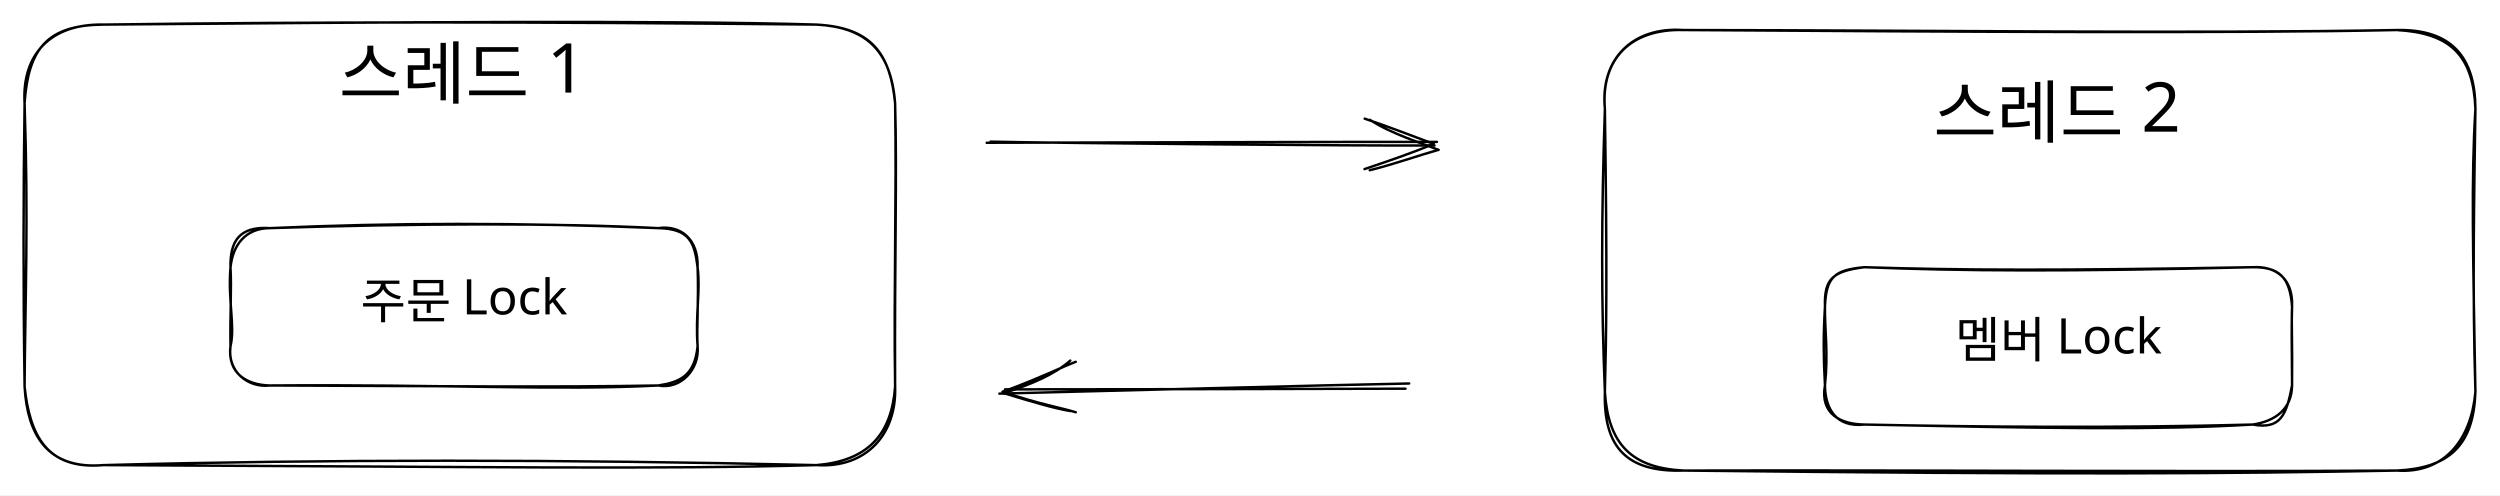
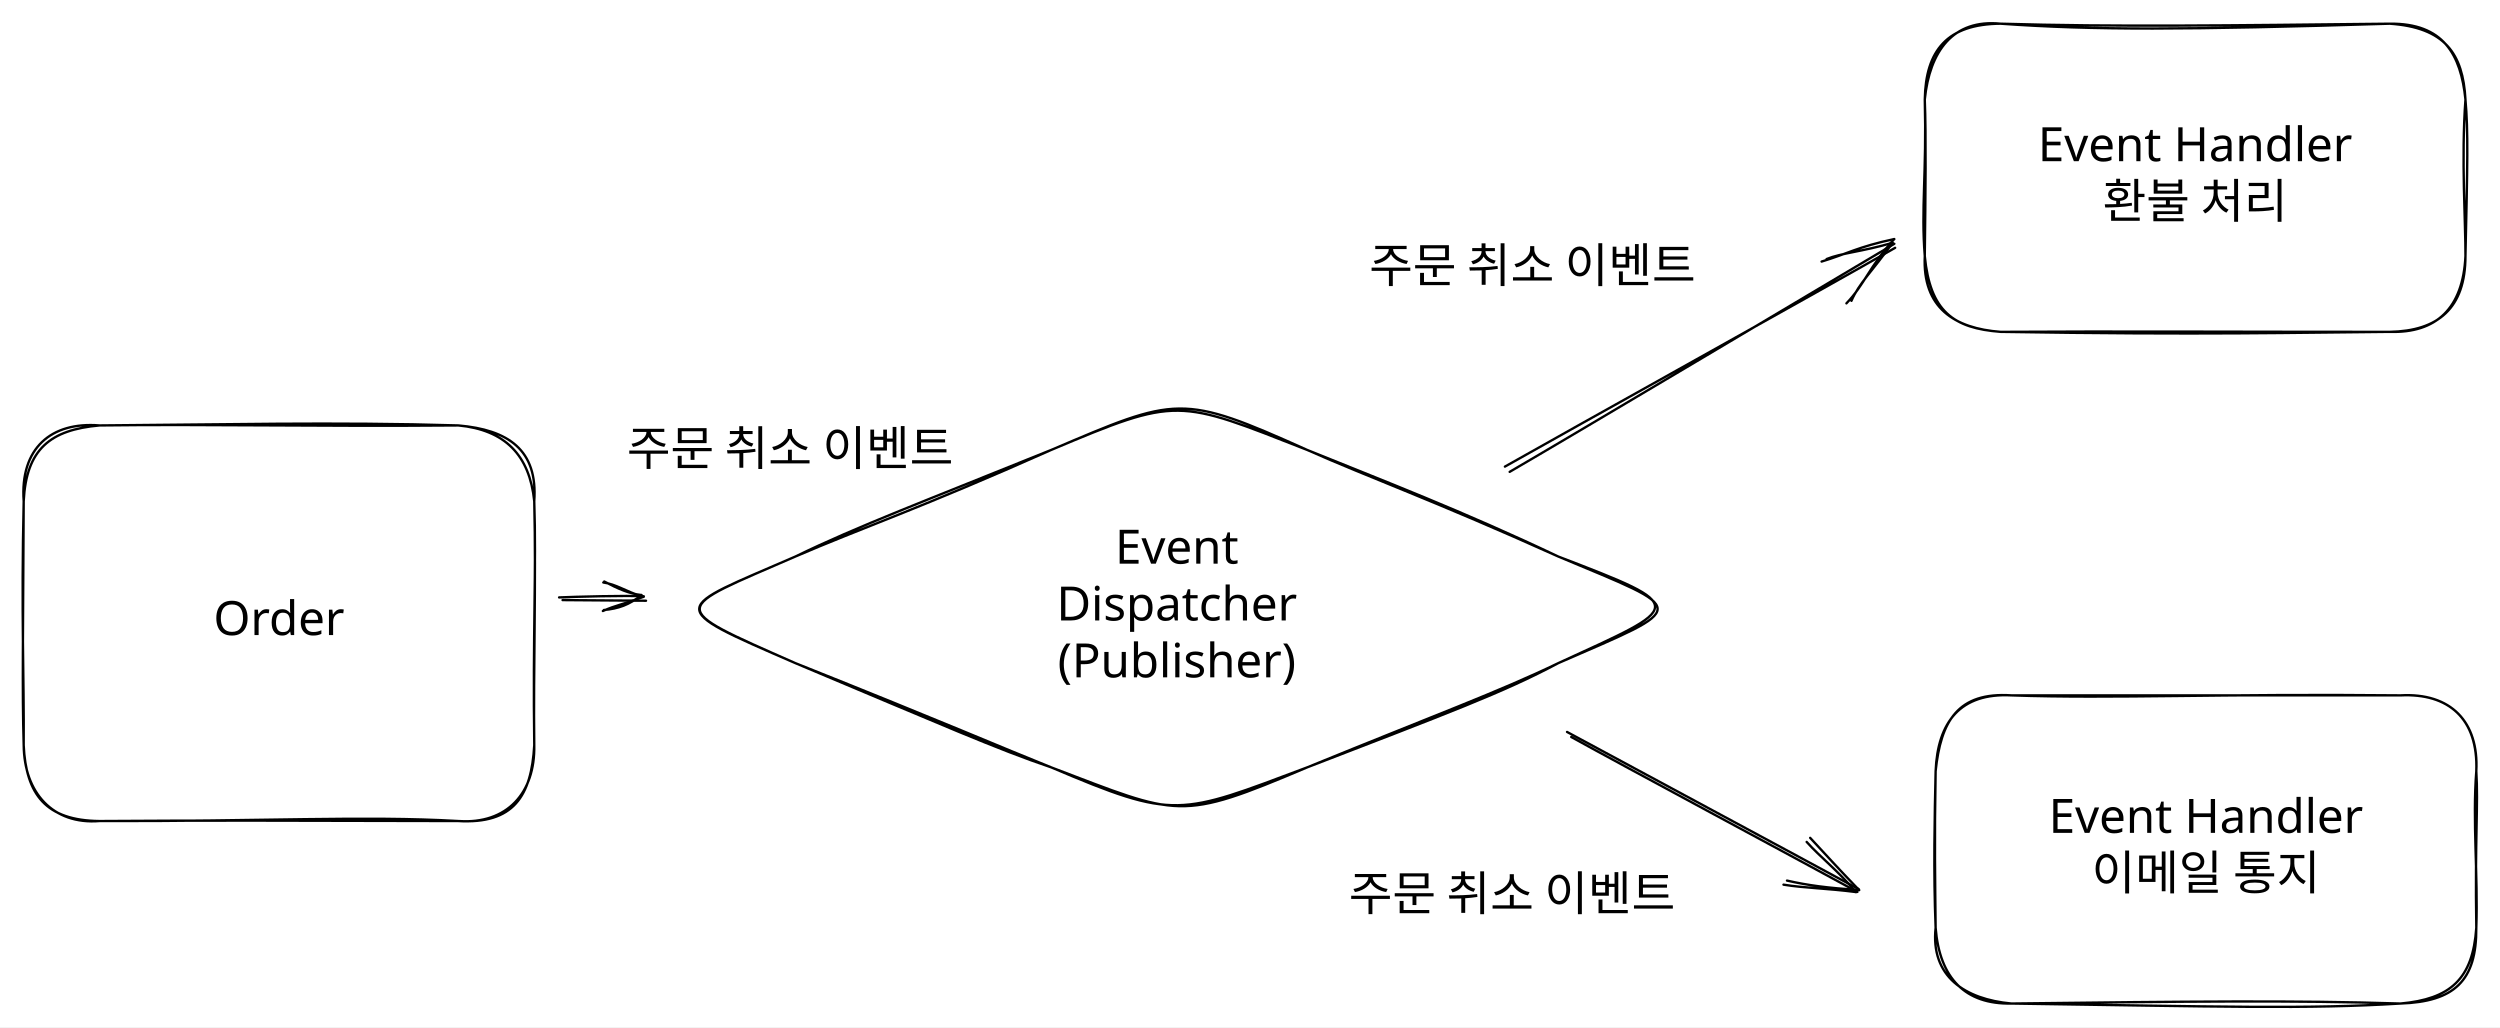
- <svg xmlns="http://www.w3.org/2000/svg" version="1.1" viewBox="0 0 1016.911 201.41" width="2033.822" height="402.82">
+ <svg xmlns="http://www.w3.org/2000/svg" version="1.1" viewBox="0 0 1055.213 433.572" width="1055.213" height="433.572">
  
-   eyJ2ZXJzaW9uIjoiMSIsImVuY29kaW5nIjoiYnN0cmluZyIsImNvbXByZXNzZWQiOnRydWUsImVuY29kZWQiOiJ4nO1ZS2/bRlx1MDAxML77V1xiyjVm9v3IzU8lQZzEtlxmwy2CguJDokSRNElbVlx1MDAwMt9yKHrttYdcdTAwMDLNpUBPPfXQf+T+iC4phS+JjtRCXHUwMDBlU5SGZXH2NTv7fbMz4/dbrVY7nlx1MDAwNlb7aatt3Vx1MDAxOLrrmKE+aT9O5NdWXHUwMDE4Ob6nmlD6XHUwMDFl+VehkfZcdTAwMWPEcVx1MDAxMD198kRcdTAwMGZcdTAwMDKt78Q931x1MDAxZmmGP55ccrNcXGtseXGkOn6r3lut9+lnYaHQMmLd67tWOiBtyteShFelr3wvXVx1MDAxNzKOpFx1MDAxMISSrIdcdTAwMTPtq/Viy1TNtu5GVt6SiNq0RyfBvm5cZlx1MDAwZuDprn9cdTAwMWXIXf+M5svajuuexlN3tivdXHUwMDE4XFyFXHUwMDA1paI49EfWuWPGg2T1ijxcdTAwMWJcdTAwMTf5ymr5qNC/6lx1MDAwZjwrikpj/EA3nHiayFx1MDAwMMikMys8beWSXHUwMDFi9SYg1Vx1MDAxOFx1MDAxNVxiYIho1pKMJVx1MDAxOGqYYSSKXHIzdfZ811x1MDAwZlx1MDAxM3VcdTAwMWWB9MlcdTAwMTXq6caor7TyzKxPXHUwMDFj6l5cdTAwMTTooTqnvN9kvlFMiVx1MDAwNlx1MDAwMaRcZlx1MDAxMZk+ublcdTAwMDeW01x1MDAxZsTJJrjUoIRcdTAwMDSwolwiVnpcdTAwMGVcdTAwMTBcbi44RVhkLcnywXMzxcTboqU8c26pTyDJYYLnktt8I0n/g1x1MDAwMrzyqa5cdTAwMDJTn6FAgYQhLpSFMM9Vc1x1MDAxZG+kXHUwMDFhvSvXzWW+McqBs1VYaz3EYsjqXHUwMDExK1x1MDAwMVx1MDAwNlD9rozYXfSaoenw6LxcdTAwMDP2XHUwMDAz8/xoXHUwMDEy78pe41x1MDAxMSulRiBLQVNGLIVcbkxcZsJccmNcdTAwMTZKsFxiUkaq0GSCMy4oQptGZjYmXHUwMDFmXYBTbN3keyicvbC6vYtcdTAwMWJj7511LFx1MDAwZVx1MDAwN5TJ886OaGf9buffXHUwMDFlXGb2JT1LiJe1iFx1MDAwN0g5aVx1MDAwZaBYXHUwMDE58ct33XDES1wiNblcdTAwMWPxXHUwMDE4q5aNI17IRcCjXHUwMDA1wEPEKVx1MDAxNFx1MDAwMiO2XHUwMDA24ktw2ajTzVx1MDAwZtn34lPnXWJnXHUwMDA0StJDfey409I5pbBU9vnrlz/vfvuj9VJNWbRjZKmFUyzy0pBcdTAwMWTX6SfobVx1MDAxYmorVlhcdTAwMDJ27KjYJ+swdkyz6OtccqWHruZcZp+v4qL90Ok7nu52l6h5L930MPQny/hcdTAwMDYhqL9iXHUwMDEwXCJcdTAwMWNzscZcdTAwMTVcdTAwMTN1j6Rljl6c4etcdTAwMTHu0Fx1MDAwYts88jpNJ1x1MDAxY0RAaCqyQFx1MDAxMlx1MDAwMU4gXHUwMDA1lciIXHUwMDBiXHJDzFx1MDAxNVx1MDAwZaWkgMiNXHUwMDExXHUwMDBmXG6kXHUwMDAxjDgmXGJRXHUwMDE1K9FFXHUwMDFlXHUwMDAyTVx1MDAwMiBcdTAwMTFU2qhcdTAwMWaEXHUwMDE3aIlcdTAwMTGgXFwoxvyre1xiPWyEVLCoXHUwMDFlxruOZzpevzrE8syaXHUwMDE2V4/iPX88dmKlxlx1MDAxYt/x4mqPdN6dhFx1MDAwNFx1MDAwM0s3l8xcXGyrsiVIZizfvfm3Vlx1MDAwZab0Jfv+9vHS3rVnnI6unm4+21bx79o0l1x1MDAxOFalOctcdFwihEG8+rXafVx1MDAwNi5cdTAwMGVcXH//xXeTXHUwMDFi40xcZvwhfsZcdTAwMWHPcuXJ1O0pXHUwMDE4Zlx1MDAxMmNacHvp1ZqQXFyhXHUwMDE2K29HXHUwMDAwZFx1MDAxYownXHUwMDE51YTEXHUwMDAwXHUwMDEwQVx1MDAxMEZLMiCkXHUwMDAyXkwx4FIor0NZIW39dPdcdTAwMDKJXHUwMDA15ZL+z/Jmsny77pSTZ/F816R5XfCMXG4kqLJcdTAwMWOrJEqo6DnPTz7HcntyXHUwMDE4oK5xeaKf4lx1MDAwZbw+ti/3hjtNZ7kkWFNOVUhBiuCcVTiYpqzApUrVNkdvmfuVjNA4l2VcdTAwMDTGVFxiXHUwMDAx1ipkfOHgWZSk91x1MDAwNc8/fLz7+fu7XHUwMDFmf2rBpcFzIXUpXHUwMDA1z65lx/eEzrFcdTAwMWbUxc2lrSxcdTAwMDTJXHUwMDA1de6l1b2lXHUwMDE4lX2iOnJcdEIlZpSvXHUwMDFlJ09tPLRPXj/ff3cwXHUwMDFlbrM3J9c2PG46t6DilUZcdTAwMTjnKnhZJJfiXbWu2LTyIeGAXG6KXG5F3i9RPWS84CM2Wj1ktaldkugwivFcdTAwMWGQXHUwMDA1x6Df64yEnczCT/Rt/s3lduMhS1x016TgKqgref1ZNVx1MDAwNWiAQq5Cv1x1MDAwNtRcdTAwMGYlYVx1MDAxOFxusHlsZmPWqlx1MDAxZpohfXmDz4/2XHUwMDFk5rt02OtYZ327ifVDXv8/XHUwMDFlhVx1MDAwM8FcdTAwMThcdTAwMTBsZcwv33XjMS+Vm67BPJGaXHUwMDAwXHUwMDFix/xqXHUwMDE1RCpcdFx1MDAwNFx1MDAwMvwnXHUwMDBiiHe/frz7/cPDXHUwMDE3XHUwMDEwP+Olq7FRUc1/xDdEa1NcdTAwMGXEoZSYo9UzjuDVcHI2XHUwMDE5X1/a4HJKu5JcXOx1w6+AbkiDkMMq11xiRVqS+iG4yXxcdTAwMDOCJVxcW0w4mIRCcLbW9fL15Vx1MDAxYqhZ+Vx1MDAwNppzamt+Mbb1IDiNla2yu1udgmPON5xP2r52rMnuXCJcdTAwMTBcdTAwMWXZ6ZPMmvI0YYSVXHUwMDA2XHUwMDAyt1u3f1x1MDAwM4ibXFxcdTAwMTUifQ==
+   eyJ2ZXJzaW9uIjoiMSIsImVuY29kaW5nIjoiYnN0cmluZyIsImNvbXByZXNzZWQiOnRydWUsImVuY29kZWQiOiJ4nO1aS2/b2Fx1MDAxNd77V1xink1cdTAwMGLEnPt+ZGc7fmhcdTAwMTJbdmJbcTqDgCFpiTZFqlx1MDAxNCXbM1xi0NWgKLrsYrqYVYs+gFlccvqYxfyjOP+hh7RcIr5EPVx1MDAxY8ujtkMgjnR5XHUwMDFm515+3/nOOeJXK7XaanTddVZcdTAwMWbXVp0ry/RcXDs0L1dcdTAwMWbF7Vx1MDAwMyfsuYFcdTAwMGa3SPK9XHUwMDE39EMr6dmOom7v8aefmt2u0XKjN0FwYVhB53aY4zlcdTAwMWTHj3rQ8VfwvVb7KvmbWSh0rMj0W56TXGZIbqVrcVZs3Fx1MDAwZvxkWay1XHUwMDE2XHUwMDFhYYlGPdzeXHUwMDEzWC5ybLh9Zno9J71cdTAwMTM3rVx1MDAwZVp7ll0/W0PPo1xyb+1UXFxu7l3101XPXFzPe1x1MDAxMV17t5syrXY/zNjUi8Lgwmm6dtSOVy+0j8b1XHUwMDAyOLR0VFx1MDAxOPRbbd/p9XJjgq5pudF13IZS829cdTAwMGbhcS1tuYpPm0tDSC2U5KP2eCShwlx1MDAxMFxic0F4wZbNwFx1MDAwYsLYlk9QcqXWvDGti1x1MDAxNpjk26M+UWj6va5cdTAwMTnCM0r7XVx1MDAwZXdJMDfS2duO22pHsdFCXHUwMDE4WiGWs6nnJOdOXHUwMDEwJdBOtVx1MDAxYd2JV+zW7Vx1MDAwNFx1MDAwMl9kT8a3hyfzXHUwMDAxXHUwMDEzKSrosOVtanvcf6uIpiyicqiKnKt0Q1x1MDAxOVxmnLNnrfqJu1x1MDAxN6735WeDo+s1fkI3V0f93lx1MDAwZT+ldva7tnlcdTAwMGIpLKRgjCnGOJWj+57rX8BNv+95aVtgXaQoXFzJbKSE/pydWZKpauAzjVx1MDAxNZdCzFxm/PGbXnLgUypcckbKwKdIXHUwMDE5SONcdTAwMDIl7lx1MDAxYvpcXJRxT1hcdTAwMTHtXHUwMDE0M0ZcdTAwMTihaFx1MDAwZbDnkFJC9X1cdTAwMDIvfcCBXHUwMDFmvXC/dFx1MDAxMn7mWrfNjutd555Rgkg4nkZoO2H2XHUwMDAwe1x1MDAwZSyZIFDmOq97biuG7KpcdTAwMDWbyFx1MDAwZVx1MDAwMeBGLqjIqEPHte2sn7fAXHUwMDAyXHUwMDEz5lxm67P45yB0W65vekc5XHUwMDAzJ7JrorYoXFxFMYZcdKVMzyEtT1x1MDAxZF++3Fxc2ztWXHUwMDFizqsvufn00Np8vexcZsNIIFx1MDAwM1x1MDAxNzQkXHUwMDFlKqSBKF6ksFx1MDAxMGVcdTAwMTBcZoimcpy+UGQgIVx1MDAxOMpp21BfXHUwMDE0XHUwMDA3bVx1MDAxMXxcdTAwMWXG3aO8XGZcdTAwMDOJ7Y3t3XO0dtLs7vNnrXXnpWjt5tXmXHUwMDAzXHUwMDAyzTBcZi4z+vJo/LzTZKs/8E/3tjv8XHUwMDAwqfP2Rv212X756zllXHUwMDBiKa5cdTAwMTYuW1x1MDAxOVEqcIpIXHUwMDA2nlx1MDAxYoKDmTk1fs/LzikglUGQ0nls31x1MDAwZVx1MDAwNuFcdTAwMTKxXHUwMDEzXyS1MFx1MDAxZKNcXExcdTAwMTV5RMHBMSFcdTAwMWVEuTjGlCs+XHUwMDA39j5OubZcdTAwMDZgU23X9EFsws/993/85t2/flu7+f6bd3/5bqygsfxcdTAwMWP3JmhTVKEoaFx1MDAxM+2eSEfbNTuBb49jJGaVMoc1gIVITGfXuVx1MDAxN5Lbe8+eXHUwMDFjds1Xx2fh4etnW1dcdTAwMDO57JzkRFx1MDAxYlxmXHUwMDExWmIkIcxglHJNXHUwMDE3XHUwMDE4SbLM8aZcdTAwMTIndZGRWHJMXHUwMDE1k4x8lLSRu0rbNFx0asl9c73d6m7Uj6697lx1MDAwZXqKntZcdTAwMGanK9uiXHUwMDE083ZeXW9cdTAwMDZ98/j5K6fxvG/ZrZPmTsO6h3k3t3e8raOBfbZcdTAwMTNZr4+3XHUwMDA2Mug3XHUwMDBmZpt3XHUwMDA2KWZcdTAwMWFlXHUwMDAymFx1MDAwNUmxQlW8J1x1MDAwNCHNuJpdisc/+yWnvdC4gvZSXHUwMDFhetG0hzigTHtJiqznmkiVXHUwMDBii1x1MDAxNplBUinIPMC7XHUwMDA3XHUwMDFk/tx/4sIhRVY71rRfXHUwMDFj9N94blx1MDAwZj7/cqxcdTAwMTJcdTAwMGKem+XelHiKbo1V4mrLJ/Lx1lx1MDAxZoyLjWmlXHUwMDEwXHUwMDEziMXgXHThOWqZXHUwMDEzXHUwMDFk6pIyXHUwMDEygG5cdTAwMTAqJcFcdTAwMTKSP4xFnpacXHUwMDE5XHUwMDEyK4WF4lx1MDAxYSuN1OLIKcBcdTAwMTBEhYJgnMOS42JmTVxyiOI11opSRTEuXHUwMDE1fyBzhqRcdTAwMDae3cJcdTAwMDV7XHUwMDFhpdldKN2LzDDacH3b9Vt5w4Y1+1mYkzhcdTAwMDGrXHUwMDFmW4lcZiyJZlx1MDAxME7CXHUwMDFmRFx1MDAxMMck06tldpNHbFAtXHUwMDE4XHUwMDA3pyxcdTAwMTCgXHUwMDAwsdLmXHUwMDFk355u1OTAOmdcdTAwMTRlhMXPXHUwMDE5a1x0VjFZslx0U0NcZlx1MDAwYuklYzyzXHUwMDE3bVx1MDAwNp2OXHUwMDFiwaFcdTAwMWZcdTAwMDSuXHUwMDFmXHUwMDE1XHUwMDBmNznF9Zjybce0i3dhM9l7Rd/QjWfMh2Tpp1pKnuTL6PNcdTAwMTePxvauxnR8rZXgnM63kv3/TqU0TEixdeTbgO+wMKcpSKf5tkZ769S/alxmXHUwMDBl97V1oXdwuE3retl9XHUwMDFi6D0zhJSyXHUwMDFjb1COXGZOJUZcdTAwMGJccjjuXlOjilx1MDAwYkXwT1VTm5Z46KOdXHUwMDAzsnGmXHUwMDA3jVx1MDAwYvdEfuZcdTAwMWVEx6Q1T8DNMVx1MDAwNvqnLn5BXHUwMDAxN9VVXHUwMDFjUFKLeSpf43e87Fx1MDAwNMBcdTAwMThcdTAwMTlS8XI5mUIgzuViK8ozlr1AXHUwMDA1NGiPwPP8PPlcdTAwMTF1L52N6Vx1MDAxZbjudfPtP979/Vx1MDAwZjff/lh7//U/b/76m1x1MDAwNy19TfHhU0pfJdPvXHUwMDE2ccvKXHUwMDE0XHUwMDE4Q9CkhUR4dlWaXFxqWFJSaqQh1UWgvij+PSvzy11CTCEgKIh5iSSwL1uTum96XHUwMDEyyMVcdTAwMDXVWlx1MDAxMoRcYsQguMxWMFx1MDAwNoNMMq2Jhn+4xF1cIrHkLFx1MDAxYkn8P8fba1x1MDAxMNtiMEZywjhcdTAwMDR8RKhMxPch4NZcdTAwMDaIj8aEXCKtOWJT4u38Pv6bgt9KfMVXXHUwMDExWXOGvpX+hVT6XHUwMDE3KoFzXHUwMDAy0qGZ3cvkiuOSulx1MDAxN6a4gVx0pOolyYdYgMFJL/JcdTAwMTVccsqN/Fx1MDAwMiNPXHUwMDAyzFBE4XKki0GUXHUwMDExQ8Can9KFzFv+XaRcdTAwMGJBQmtIybGUXGbSXHUwMDE0wnmm29CFQGKvsVx1MDAxMpDPM1x0/lf8j7qQXCKc4mtthKQ5XUZljlBcdTAwMWSRMFx1MDAwMfmhQplq0tTXuprrpyfn561Gu/6EkqZ+Llx1MDAxYafusrtcZoCRMc5jXHUwMDEwOH9GuFRcdTAwMGLNXHUwMDEyWFqDTV/rKrlcdEUp51x1MDAxMvOHSFx1MDAxMsCFgoY/3GtdN3/68d13P9Ru/v23m69/X4tcdTAwMDPt7//8/nc/jH/RS+WGj2J/zzmLJqRcdTAwMDZR0K3KXHUwMDBictsqJlx1MDAwMVWm3YlpXFxWMU0yoVx1MDAxOVx1MDAxY7mamWhu8OZM7Vx1MDAxZW+3Xm1cIsxcdTAwMWKk0zzmzrJcdTAwMTNNXHUwMDExboh8ySlcdTAwMTnIlUGIWOh7wzPSXGYzzTl6oGScKYGIoj/z7J55hkX1K/qSxicv5nhTOdhYY/svXHUwMDBm9jtXerfZuNrsW82ALD3TsDC0XHUwMDFlwzVGqEHJMihcdTAwMWFcdTAwMDY5U5CTiIf5nVlC8vMz1aZSbWVcdTAwMTiMrprd7otcYs5wXHUwMDE01MPTce3hQaRcdTAwMGKsXHUwMDBlXFzncqOMkE/OkiueNaFvzFx1MDAxMydJXd6uvP1cdTAwMGa/Jlx1MDAxYaMifQ==
  <defs>
    <style class="style-fonts">
      @font-face {
        font-family: "Virgil";
        src: url("https://unpkg.com/@excalidraw/excalidraw@0.14.2/dist/excalidraw-assets/Virgil.woff2");
      }
      @font-face {
        font-family: "Cascadia";
        src: url("https://unpkg.com/@excalidraw/excalidraw@0.14.2/dist/excalidraw-assets/Cascadia.woff2");
      }
    </style>
  </defs>
-   <rect x="0" y="0" width="1016.911" height="201.41" fill="#ffffff" />
-   <g stroke-linecap="round" transform="translate(10 10) rotate(0 177.0508 89.5957)">
-     <path d="M32 0 M32 0 C147.08 -1.01, 262.51 -1.8, 322.1 0 M32 0 C120.16 -1.22, 208.89 -1.1, 322.1 0 M322.1 0 C344.89 1.16, 352.13 12.2, 354.1 32 M322.1 0 C341.71 1, 352.45 10.07, 354.1 32 M354.1 32 C354.95 61.4, 353.85 95.7, 354.1 147.19 M354.1 32 C354.74 70.11, 353.48 108.84, 354.1 147.19 M354.1 147.19 C352.67 167.01, 342.82 177.49, 322.1 179.19 M354.1 147.19 C354.85 166.55, 342.37 180.57, 322.1 179.19 M322.1 179.19 C219.62 176.8, 121.22 176.81, 32 179.19 M322.1 179.19 C256.04 181.02, 190.4 179.87, 32 179.19 M32 179.19 C9.16 181.1, 1.07 166.68, 0 147.19 M32 179.19 C8.93 181.21, 2.08 166.87, 0 147.19 M0 147.19 C0.25 111.78, 1.62 80.15, 0 32 M0 147.19 C-0.6 107.54, -0.51 66.24, 0 32 M0 32 C1.53 9.06, 9.82 0.23, 32 0 M0 32 C-1.19 12.35, 10.4 -0.42, 32 0" stroke="#000000" stroke-width="1" fill="none" />
+   <rect x="0" y="0" width="1055.213" height="433.572" fill="#ffffff" />
+   <g stroke-linecap="round" transform="translate(10 179.5703) rotate(0 107.75 83.49023)">
+     <path d="M32 0 M32 0 C81.94 -0.34, 131.9 -1.57, 183.5 0 M32 0 C78.38 -0.59, 122.93 0.52, 183.5 0 M183.5 0 C203.15 1.88, 213.54 12.54, 215.5 32 M183.5 0 C204.39 1.82, 217.08 10.2, 215.5 32 M215.5 32 C216.45 59.12, 214.83 89.05, 215.5 134.98 M215.5 32 C216.33 66.76, 215.09 102.13, 215.5 134.98 M215.5 134.98 C215.93 155.07, 204.04 168.44, 183.5 166.98 M215.5 134.98 C214.27 156.5, 206.77 168.32, 183.5 166.98 M183.5 166.98 C143.67 164.69, 101.01 167.18, 32 166.98 M183.5 166.98 C124.72 166.83, 66.86 166.67, 32 166.98 M32 166.98 C12.35 168.58, 0.21 155, 0 134.98 M32 166.98 C9.36 166.76, 0.96 155.82, 0 134.98 M0 134.98 C0.22 106.32, -1.09 79.55, 0 32 M0 134.98 C-0.7 111.73, -0.22 87.5, 0 32 M0 32 C1.09 9.94, 11.25 1.85, 32 0 M0 32 C-1.62 9.63, 11.58 -1.66, 32 0" stroke="#000000" stroke-width="1" fill="none" />
  </g>
-   <g stroke-linecap="round" transform="translate(93.75781 92.79785) rotate(0 95 32)">
-     <path d="M16 0 M16 0 C65.05 -2.22, 117.77 -2.36, 174 0 M16 0 C75.4 -1.93, 133.59 -2.12, 174 0 M174 0 C183.11 -1.35, 190.41 4.47, 190 16 M174 0 C186.71 0.27, 188.73 5.64, 190 16 M190 16 C191.27 25.27, 189.01 35.41, 190 48 M190 16 C190.5 29.24, 189.55 40.94, 190 48 M190 48 C190.91 57.36, 183.14 65.8, 174 64 M190 48 C188.83 59.96, 182.92 62.65, 174 64 M174 64 C132.57 66.2, 87.68 63.42, 16 64 M174 64 C130.98 64.76, 87.03 64.26, 16 64 M16 64 C7.3 65.07, -1.44 58.5, 0 48 M16 64 C6.94 63.82, -1.37 59.3, 0 48 M0 48 C1.98 39.96, -1.15 29.37, 0 16 M0 48 C-0.24 36.28, 0.51 24.02, 0 16 M0 16 C-0.26 5.39, 3.56 -0.85, 16 0 M0 16 C0.95 6.62, 6.29 0.03, 16 0" stroke="#000000" stroke-width="1" fill="none" />
+   <g transform="translate(89.75 251.0605) rotate(0 28 12)">
+     <text x="28" y="17" font-family="Virgil, Segoe UI Emoji" font-size="20px" fill="#000000" text-anchor="middle" style="white-space: pre;" direction="ltr">Order</text>
  </g>
-   <g transform="translate(144.2578 112.5479) rotate(0 44.5 12)">
-     <text x="44.5" y="17" font-family="Virgil, Segoe UI Emoji" font-size="20px" fill="#000000" text-anchor="middle" style="white-space: pre;" direction="ltr">주문 Lock</text>
+   <g stroke-linecap="round" transform="translate(812.4219 10) rotate(0 114.1074 65.0332)">
+     <path d="M32 0 M32 0 C71.18 2.77, 109.38 2.67, 196.21 0 M32 0 C80.4 1.41, 127.96 0.73, 196.21 0 M196.21 0 C219.47 1.57, 227.19 12.59, 228.21 32 M196.21 0 C218.83 -0.25, 226.23 12.87, 228.21 32 M228.21 32 C226.38 56.76, 228.3 84.76, 228.21 98.07 M228.21 32 C229.41 45.36, 229.07 59.51, 228.21 98.07 M228.21 98.07 C227.19 120.15, 215.87 130.71, 196.21 130.07 M228.21 98.07 C228.21 120.11, 216.69 129.72, 196.21 130.07 M196.21 130.07 C158.21 130.36, 117.81 131.46, 32 130.07 M196.21 130.07 C136.34 130.08, 78.09 129.76, 32 130.07 M32 130.07 C12.46 128.61, -1.06 119.91, 0 98.07 M32 130.07 C12.11 128.57, 2.24 121.45, 0 98.07 M0 98.07 C-1.61 78.24, 0.79 62.92, 0 32 M0 98.07 C0.31 72.92, 0.6 46.63, 0 32 M0 32 C0.35 11.25, 9.49 0.15, 32 0 M0 32 C2.07 11.61, 11.89 -2.02, 32 0" stroke="#000000" stroke-width="1" fill="none" />
+   </g>
+   <g transform="translate(858.5293 51.0332) rotate(0 68 24)">
+     <text x="68" y="17" font-family="Virgil, Segoe UI Emoji" font-size="20px" fill="#000000" text-anchor="middle" style="white-space: pre;" direction="ltr">Event Handler</text>
+     <text x="68" y="41" font-family="Virgil, Segoe UI Emoji" font-size="20px" fill="#000000" text-anchor="middle" style="white-space: pre;" direction="ltr">환불 처리</text>
+   </g>
+   <g stroke-linecap="round" transform="translate(281.7227 167.4023) rotate(0 215 89.5)">
+     <path d="M270 22.5 M270 22.5 C301.96 35.45, 335.65 48.33, 376 67.5 M270 22.5 C295.63 33.92, 323.33 43.77, 376 67.5 M376 67.5 C431.89 88.93, 429.02 88.12, 376 112.5 M376 67.5 C431.62 90.87, 432.2 88.03, 376 112.5 M376 112.5 C352.77 124.89, 329.87 133.38, 270 156.5 M376 112.5 C350.89 124.6, 324.05 134.4, 270 156.5 M270 156.5 C215.68 179.52, 216.36 177.13, 162 156.5 M270 156.5 C215.9 176.81, 214.47 178.78, 162 156.5 M162 156.5 C139.09 148.75, 116.35 138.69, 54 112.5 M162 156.5 C140.6 147.94, 118.18 138.08, 54 112.5 M54 112.5 C-1.21 88.14, 1.56 90.39, 54 67.5 M54 112.5 C-2.15 88.15, 1.97 90.13, 54 67.5 M54 67.5 C81.6 55.61, 106.84 47.11, 162 22.5 M54 67.5 C80.33 54.68, 108.49 44.16, 162 22.5 M162 22.5 C215.17 -0.16, 216.83 -1.38, 270 22.5 M162 22.5 C215.64 -0.11, 215.06 0.97, 270 22.5" stroke="#000000" stroke-width="1" fill="none" />
+   </g>
+   <g transform="translate(443.7227 220.9023) rotate(0 53 36)">
+     <text x="53" y="17" font-family="Virgil, Segoe UI Emoji" font-size="20px" fill="#000000" text-anchor="middle" style="white-space: pre;" direction="ltr">Event</text>
+     <text x="53" y="41" font-family="Virgil, Segoe UI Emoji" font-size="20px" fill="#000000" text-anchor="middle" style="white-space: pre;" direction="ltr">Dispatcher</text>
+     <text x="53" y="65" font-family="Virgil, Segoe UI Emoji" font-size="20px" fill="#000000" text-anchor="middle" style="white-space: pre;" direction="ltr">(Publisher)</text>
  </g>
  <g stroke-linecap="round">
-     <g transform="translate(402.5291 56.9505) rotate(0 91.01637 0.4504609)">
-       <path d="M-1.18 1.12 C28.97 1.06, 151.28 0.69, 181.96 0.77 M0.4 0.66 C30.29 1.31, 150.61 2.41, 180.98 2.24" stroke="#000000" stroke-width="1" fill="none" />
+     <g transform="translate(635.558 197.6876) rotate(0 81.60184 -46.94946)">
+       <path d="M-0.36 -0.74 C27.1 -16.32, 137.08 -77.41, 164.36 -93.09 M1.65 1.48 C29.09 -14.46, 137.19 -78.88, 164.02 -94.79" stroke="#000000" stroke-width="1" fill="none" />
    </g>
-     <g transform="translate(402.5291 56.9505) rotate(0 91.01637 0.4504609)">
-       <path d="M154.62 12.3 C163.38 10.2, 175.69 5.89, 182.56 4.01 M152.51 11.83 C162.32 8.48, 171.4 5.49, 180.61 1.57" stroke="#000000" stroke-width="1" fill="none" />
+     <g transform="translate(635.558 197.6876) rotate(0 81.60184 -46.94946)">
+       <path d="M143.79 -69.64 C151.37 -77.5, 153.57 -85.35, 163.94 -96.78 M145.91 -70.71 C149.05 -78.08, 154.83 -83.34, 163.27 -95.2" stroke="#000000" stroke-width="1" fill="none" />
    </g>
-     <g transform="translate(402.5291 56.9505) rotate(0 91.01637 0.4504609)">
-       <path d="M154.68 -8.22 C163.61 -2.37, 175.89 1.28, 182.56 4.01 M152.57 -8.69 C162.31 -5.45, 171.36 -1.86, 180.61 1.57" stroke="#000000" stroke-width="1" fill="none" />
+     <g transform="translate(635.558 197.6876) rotate(0 81.60184 -46.94946)">
+       <path d="M133.31 -87.28 C143.73 -90.41, 148.72 -93.55, 163.94 -96.78 M135.42 -88.35 C141.58 -90.9, 150.19 -91.39, 163.27 -95.2" stroke="#000000" stroke-width="1" fill="none" />
+     </g>
+   </g>
+   <mask />
+   <g stroke-linecap="round" transform="translate(816.998 293.5059) rotate(0 114.1074 65.0332)">
+     <path d="M32 0 M32 0 C75.6 1.51, 119.7 -0.8, 196.21 0 M32 0 C86.64 0.02, 142.4 0.04, 196.21 0 M196.21 0 C217.45 -1.23, 229.37 11.18, 228.21 32 M196.21 0 C216.4 -1, 229.08 9.73, 228.21 32 M228.21 32 C226.56 53.08, 228.99 75.83, 228.21 98.07 M228.21 32 C229.11 46.11, 227.6 59.97, 228.21 98.07 M228.21 98.07 C228.4 120.52, 218.91 129.31, 196.21 130.07 M228.21 98.07 C226.74 119.82, 217.17 128.19, 196.21 130.07 M196.21 130.07 C157.1 132.49, 120.5 131.36, 32 130.07 M196.21 130.07 C151.64 128.66, 107.12 129.17, 32 130.07 M32 130.07 C12.55 130.49, 1.67 119.47, 0 98.07 M32 130.07 C12.31 128.26, -2.22 118.65, 0 98.07 M0 98.07 C-0.18 78.86, -0.52 61.47, 0 32 M0 98.07 C-0.96 74.63, -0.42 50.58, 0 32 M0 32 C0.83 11.2, 10.49 -1.14, 32 0 M0 32 C2.2 10.8, 9.37 -1.5, 32 0" stroke="#000000" stroke-width="1" fill="none" />
+   </g>
+   <g transform="translate(863.1055 334.5391) rotate(0 68 24)">
+     <text x="68" y="17" font-family="Virgil, Segoe UI Emoji" font-size="20px" fill="#000000" text-anchor="middle" style="white-space: pre;" direction="ltr">Event Handler</text>
+     <text x="68" y="41" font-family="Virgil, Segoe UI Emoji" font-size="20px" fill="#000000" text-anchor="middle" style="white-space: pre;" direction="ltr">이메일 통지</text>
+   </g>
+   <g stroke-linecap="round">
+     <g transform="translate(662.2508 309.8619) rotate(0 60.732 33.07687)">
+       <path d="M-0.83 -0.92 C19.58 10.15, 101.75 54.25, 122.27 65.44 M0.94 1.21 C21.28 12.51, 101.58 55.54, 121.74 66.61" stroke="#000000" stroke-width="1" fill="none" />
+     </g>
+     <g transform="translate(662.2508 309.8619) rotate(0 60.732 33.07687)">
+       <path d="M90.53 63.54 C99.26 64.98, 109.01 65.1, 121.16 66.67 M92.01 61.82 C100.98 63.86, 108.84 64.87, 122.45 65.82" stroke="#000000" stroke-width="1" fill="none" />
+     </g>
+     <g transform="translate(662.2508 309.8619) rotate(0 60.732 33.07687)">
+       <path d="M100.31 45.5 C106.11 51.98, 113.09 57.22, 121.16 66.67 M101.79 43.78 C108.12 50.58, 113.36 56.43, 122.45 65.82" stroke="#000000" stroke-width="1" fill="none" />
    </g>
  </g>
  <mask />
  <g stroke-linecap="round">
-     <g transform="translate(573.2604 156.9605) rotate(0 -82.9465 1.206765)">
-       <path d="M-0.07 -0.97 C-27.93 -0.49, -139.2 2.49, -166.75 3.15 M-1.56 1.14 C-29.08 1.24, -137.11 1.45, -164.49 1.42" stroke="#000000" stroke-width="1" fill="none" />
+     <g transform="translate(237.4492 253.4609) rotate(0 17.60938 -0.1914062)">
+       <path d="M0 -0.17 C5.86 -0.1, 29.22 0.09, 35.23 0.1 M-1.46 -1.3 C4.24 -1.57, 28.09 -2.21, 34.29 -1.77" stroke="#000000" stroke-width="1" fill="none" />
    </g>
-     <g transform="translate(573.2604 156.9605) rotate(0 -82.9465 1.206765)">
-       <path d="M-137.91 -10.29 C-144.45 -4.52, -154.1 -0.53, -164.94 2.96 M-135.69 -9.79 C-142.12 -7.34, -148.86 -3.75, -165.4 2.41" stroke="#000000" stroke-width="1" fill="none" />
+     <g transform="translate(237.4492 253.4609) rotate(0 17.60938 -0.1914062)">
+       <path d="M17.41 4.02 C23.48 3.49, 28.23 1.83, 33.26 -2.31 M17.01 4.44 C22.5 1.96, 25.95 1.55, 34.09 -1.52" stroke="#000000" stroke-width="1" fill="none" />
    </g>
-     <g transform="translate(573.2604 156.9605) rotate(0 -82.9465 1.206765)">
-       <path d="M-137.9 10.24 C-144.49 9.15, -154.15 6.29, -164.94 2.96 M-135.68 10.73 C-142.26 8.71, -149 7.84, -165.4 2.41" stroke="#000000" stroke-width="1" fill="none" />
+     <g transform="translate(237.4492 253.4609) rotate(0 17.60938 -0.1914062)">
+       <path d="M17.59 -8.02 C23.57 -4.86, 28.27 -2.83, 33.26 -2.31 M17.19 -7.6 C22.71 -6.86, 26.11 -4.05, 34.09 -1.52" stroke="#000000" stroke-width="1" fill="none" />
    </g>
  </g>
  <mask />
-   <g transform="translate(137.8877 14.97852) rotate(0 48 18)">
-     <text x="0" y="25" font-family="Virgil, Segoe UI Emoji" font-size="28px" fill="#000000" text-anchor="start" style="white-space: pre;" direction="ltr">스레드 1</text>
+   <g transform="translate(264.6094 178.3945) rotate(0 71.5 12.5)">
+     <text x="0" y="18" font-family="Virgil, Segoe UI Emoji" font-size="20px" fill="#000000" text-anchor="start" style="white-space: pre;" direction="ltr">주문 취소 이벤트</text>
  </g>
-   <g stroke-linecap="round" transform="translate(652.8096 12.21875) rotate(0 177.0508 89.5957)">
-     <path d="M32 0 M32 0 C135.05 0.09, 238.86 1.49, 322.1 0 M32 0 C143.72 0.72, 255.09 1.43, 322.1 0 M322.1 0 C343.79 1.2, 353.17 10.09, 354.1 32 M322.1 0 C344 -0.47, 354.03 10.62, 354.1 32 M354.1 32 C352.32 60.96, 353.14 90.86, 354.1 147.19 M354.1 32 C353.61 67.89, 352.82 105.72, 354.1 147.19 M354.1 147.19 C353.38 169, 343.4 178.2, 322.1 179.19 M354.1 147.19 C352.32 167.01, 341.19 180.53, 322.1 179.19 M322.1 179.19 C225.12 179.75, 130.19 178.93, 32 179.19 M322.1 179.19 C254.08 180.52, 185.43 180.9, 32 179.19 M32 179.19 C8.97 179.96, -0.67 169.79, 0 147.19 M32 179.19 C10.75 178.11, 1.39 168.41, 0 147.19 M0 147.19 C0.6 124.32, 0.98 98.25, 0 32 M0 147.19 C-1.47 111.39, -1.48 76.57, 0 32 M0 32 C-2 11.93, 11.16 -1.47, 32 0 M0 32 C-1.63 11.95, 10.31 -0.63, 32 0" stroke="#000000" stroke-width="1" fill="none" />
+   <g transform="translate(577.9297 101.1953) rotate(0 71.5 12.5)">
+     <text x="0" y="18" font-family="Virgil, Segoe UI Emoji" font-size="20px" fill="#000000" text-anchor="start" style="white-space: pre;" direction="ltr">주문 취소 이벤트</text>
  </g>
-   <g stroke-linecap="round" transform="translate(742.3291 108.6885) rotate(0 95 32)">
-     <path d="M16 0 M16 0 C55.95 1.61, 98.39 1.86, 174 0 M16 0 C55.03 1.24, 95.06 1.4, 174 0 M174 0 C183.73 -0.58, 190.49 4.93, 190 16 M174 0 C184.59 -0.04, 189.08 3.72, 190 16 M190 16 C189.69 22.89, 190.18 30.12, 190 48 M190 16 C189.81 23.34, 189.79 29.45, 190 48 M190 48 C189.96 57.68, 183.12 62.68, 174 64 M190 48 C187.75 60.01, 185.42 66.14, 174 64 M174 64 C134.66 66.33, 90.67 65.55, 16 64 M174 64 C118.32 65.47, 63.09 64.98, 16 64 M16 64 C4.66 65.27, 0.07 57.72, 0 48 M16 64 C6.72 63.88, -2.13 59.95, 0 48 M0 48 C1.43 34.98, -0.13 25.26, 0 16 M0 48 C-0.62 37, -0.71 27.96, 0 16 M0 16 C0.5 3.87, 3.92 1.11, 16 0 M0 16 C-0.36 4.7, 3.13 1.66, 16 0" stroke="#000000" stroke-width="1" fill="none" />
-   </g>
-   <g transform="translate(792.8291 128.4385) rotate(0 44.5 12)">
-     <text x="44.5" y="17" font-family="Virgil, Segoe UI Emoji" font-size="20px" fill="#000000" text-anchor="middle" style="white-space: pre;" direction="ltr">멤버 Lock</text>
-   </g>
-   <g transform="translate(786.459 30.86914) rotate(0 54.5 18)">
-     <text x="0" y="25" font-family="Virgil, Segoe UI Emoji" font-size="28px" fill="#000000" text-anchor="start" style="white-space: pre;" direction="ltr">스레드 2</text>
+   <g transform="translate(569.3164 366.2969) rotate(0 71.5 12.5)">
+     <text x="0" y="18" font-family="Virgil, Segoe UI Emoji" font-size="20px" fill="#000000" text-anchor="start" style="white-space: pre;" direction="ltr">주문 취소 이벤트</text>
  </g>
</svg>
